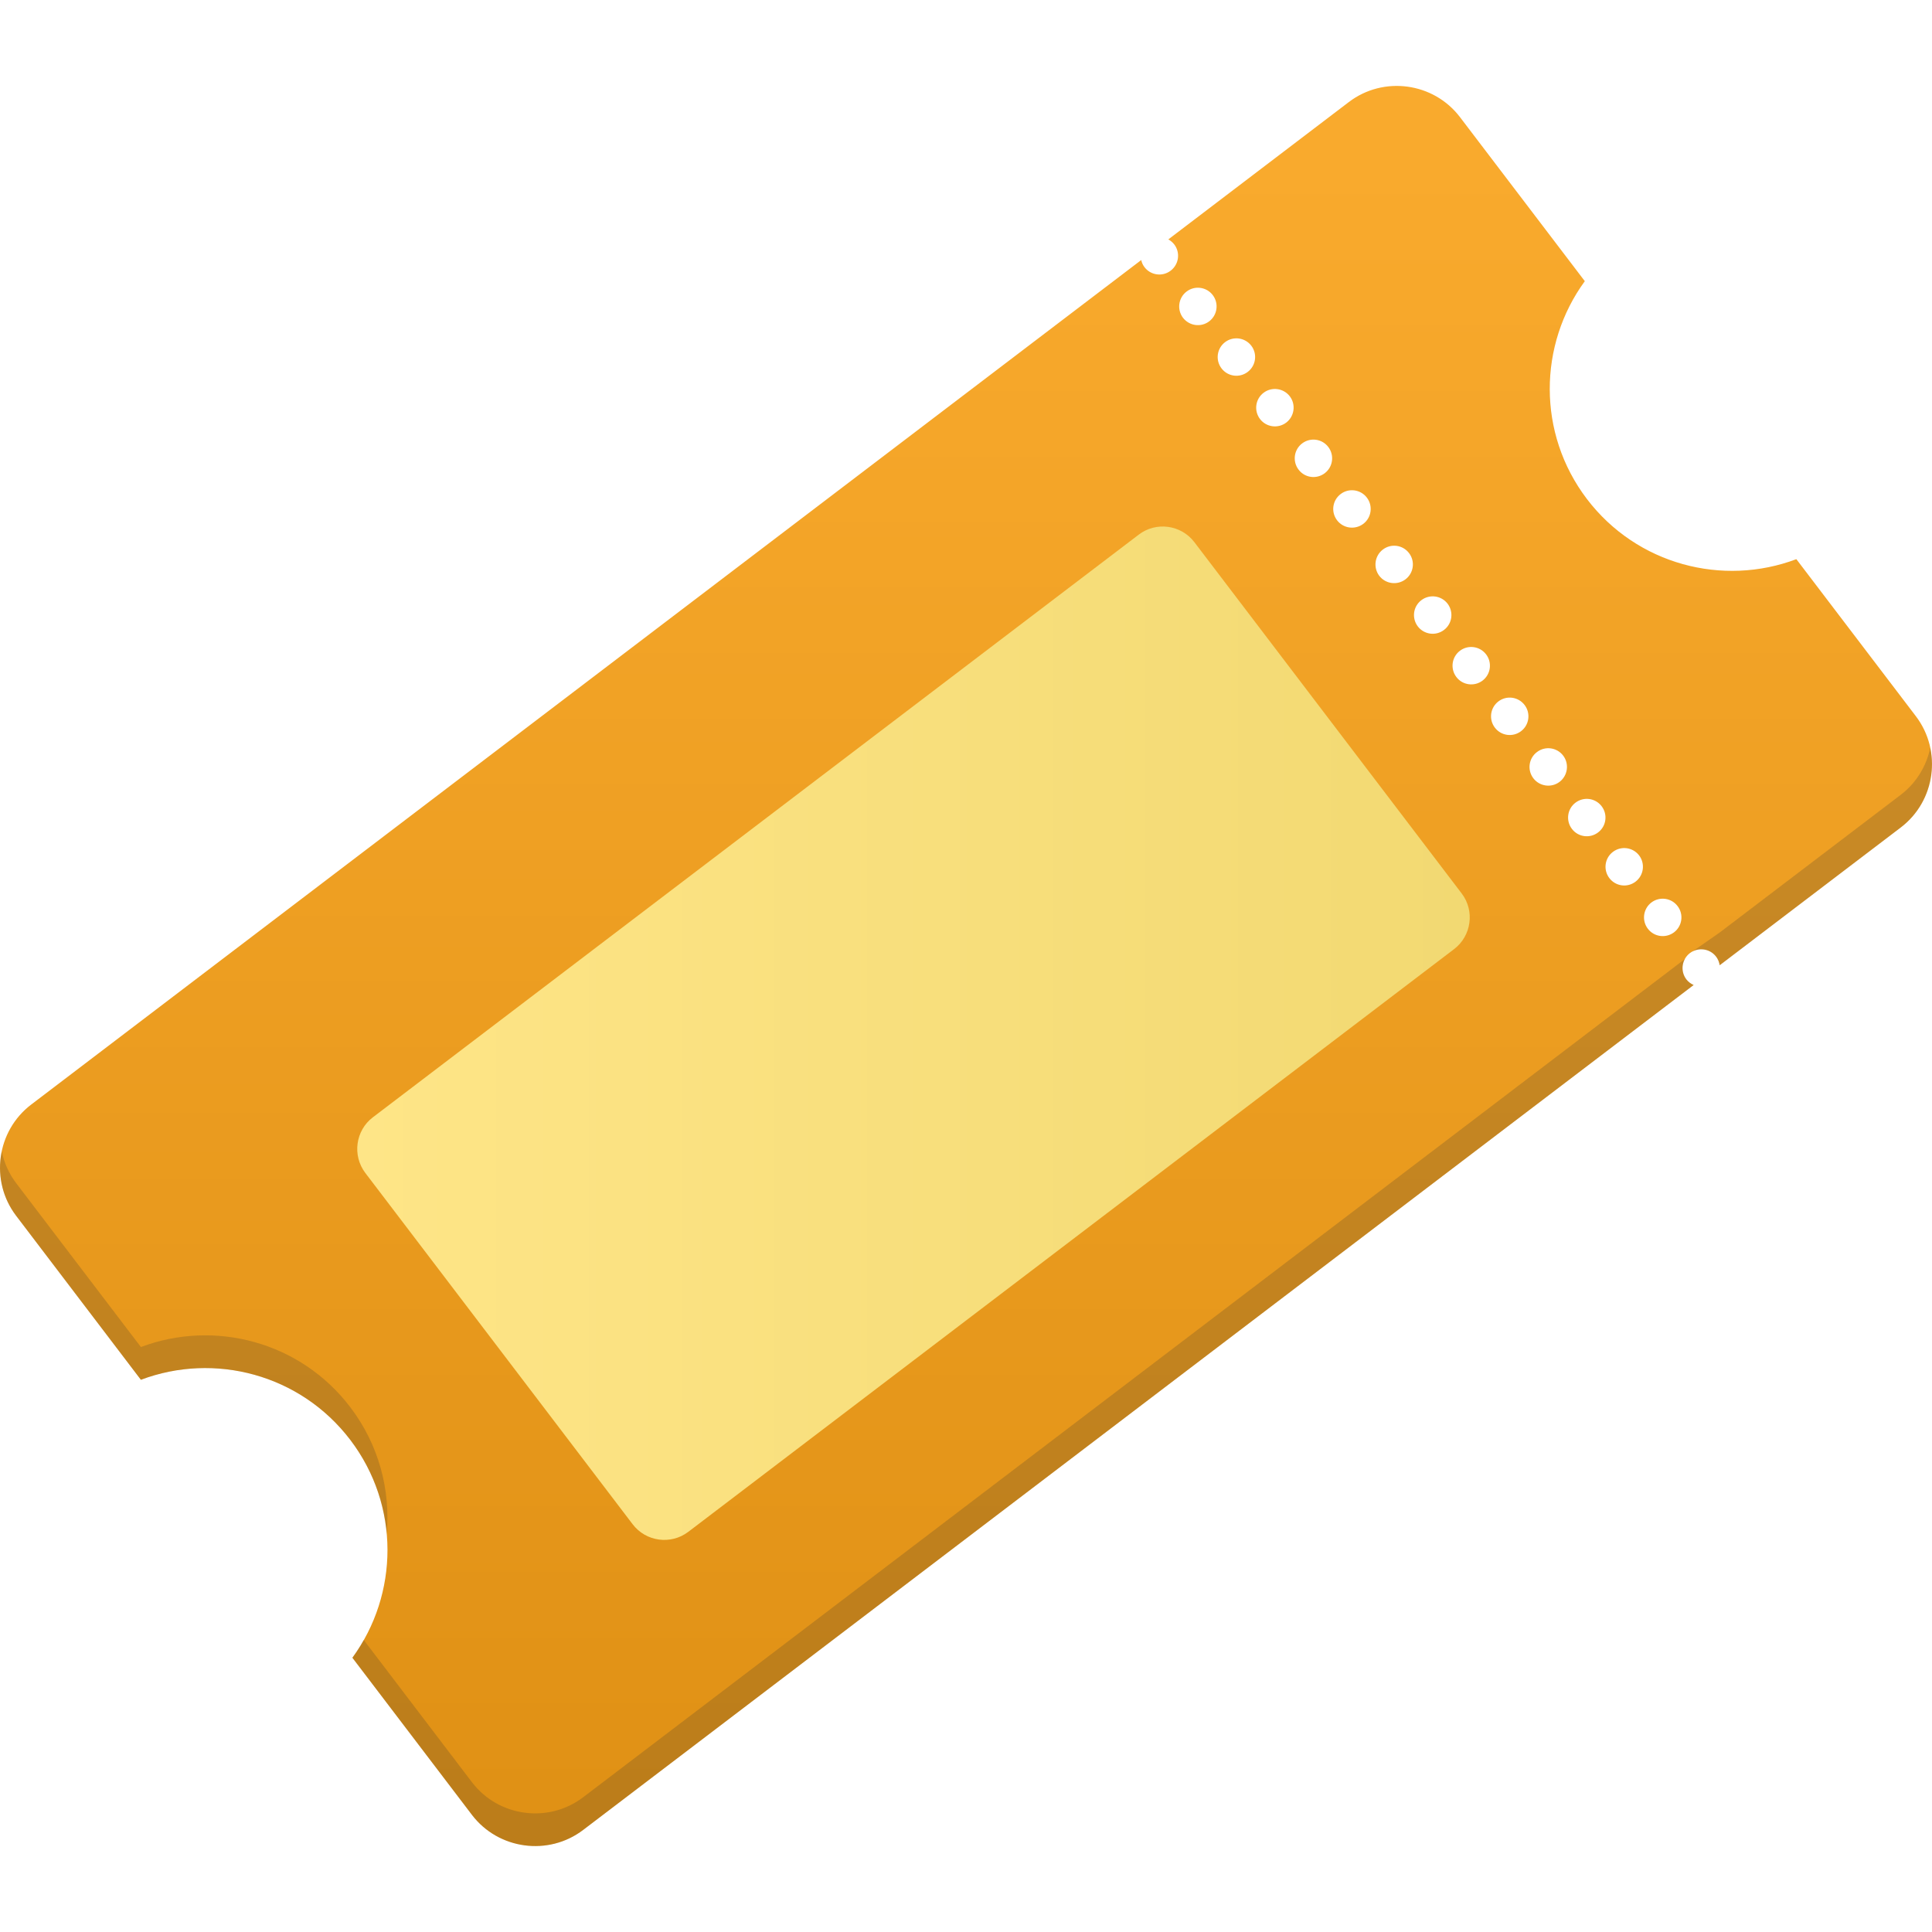
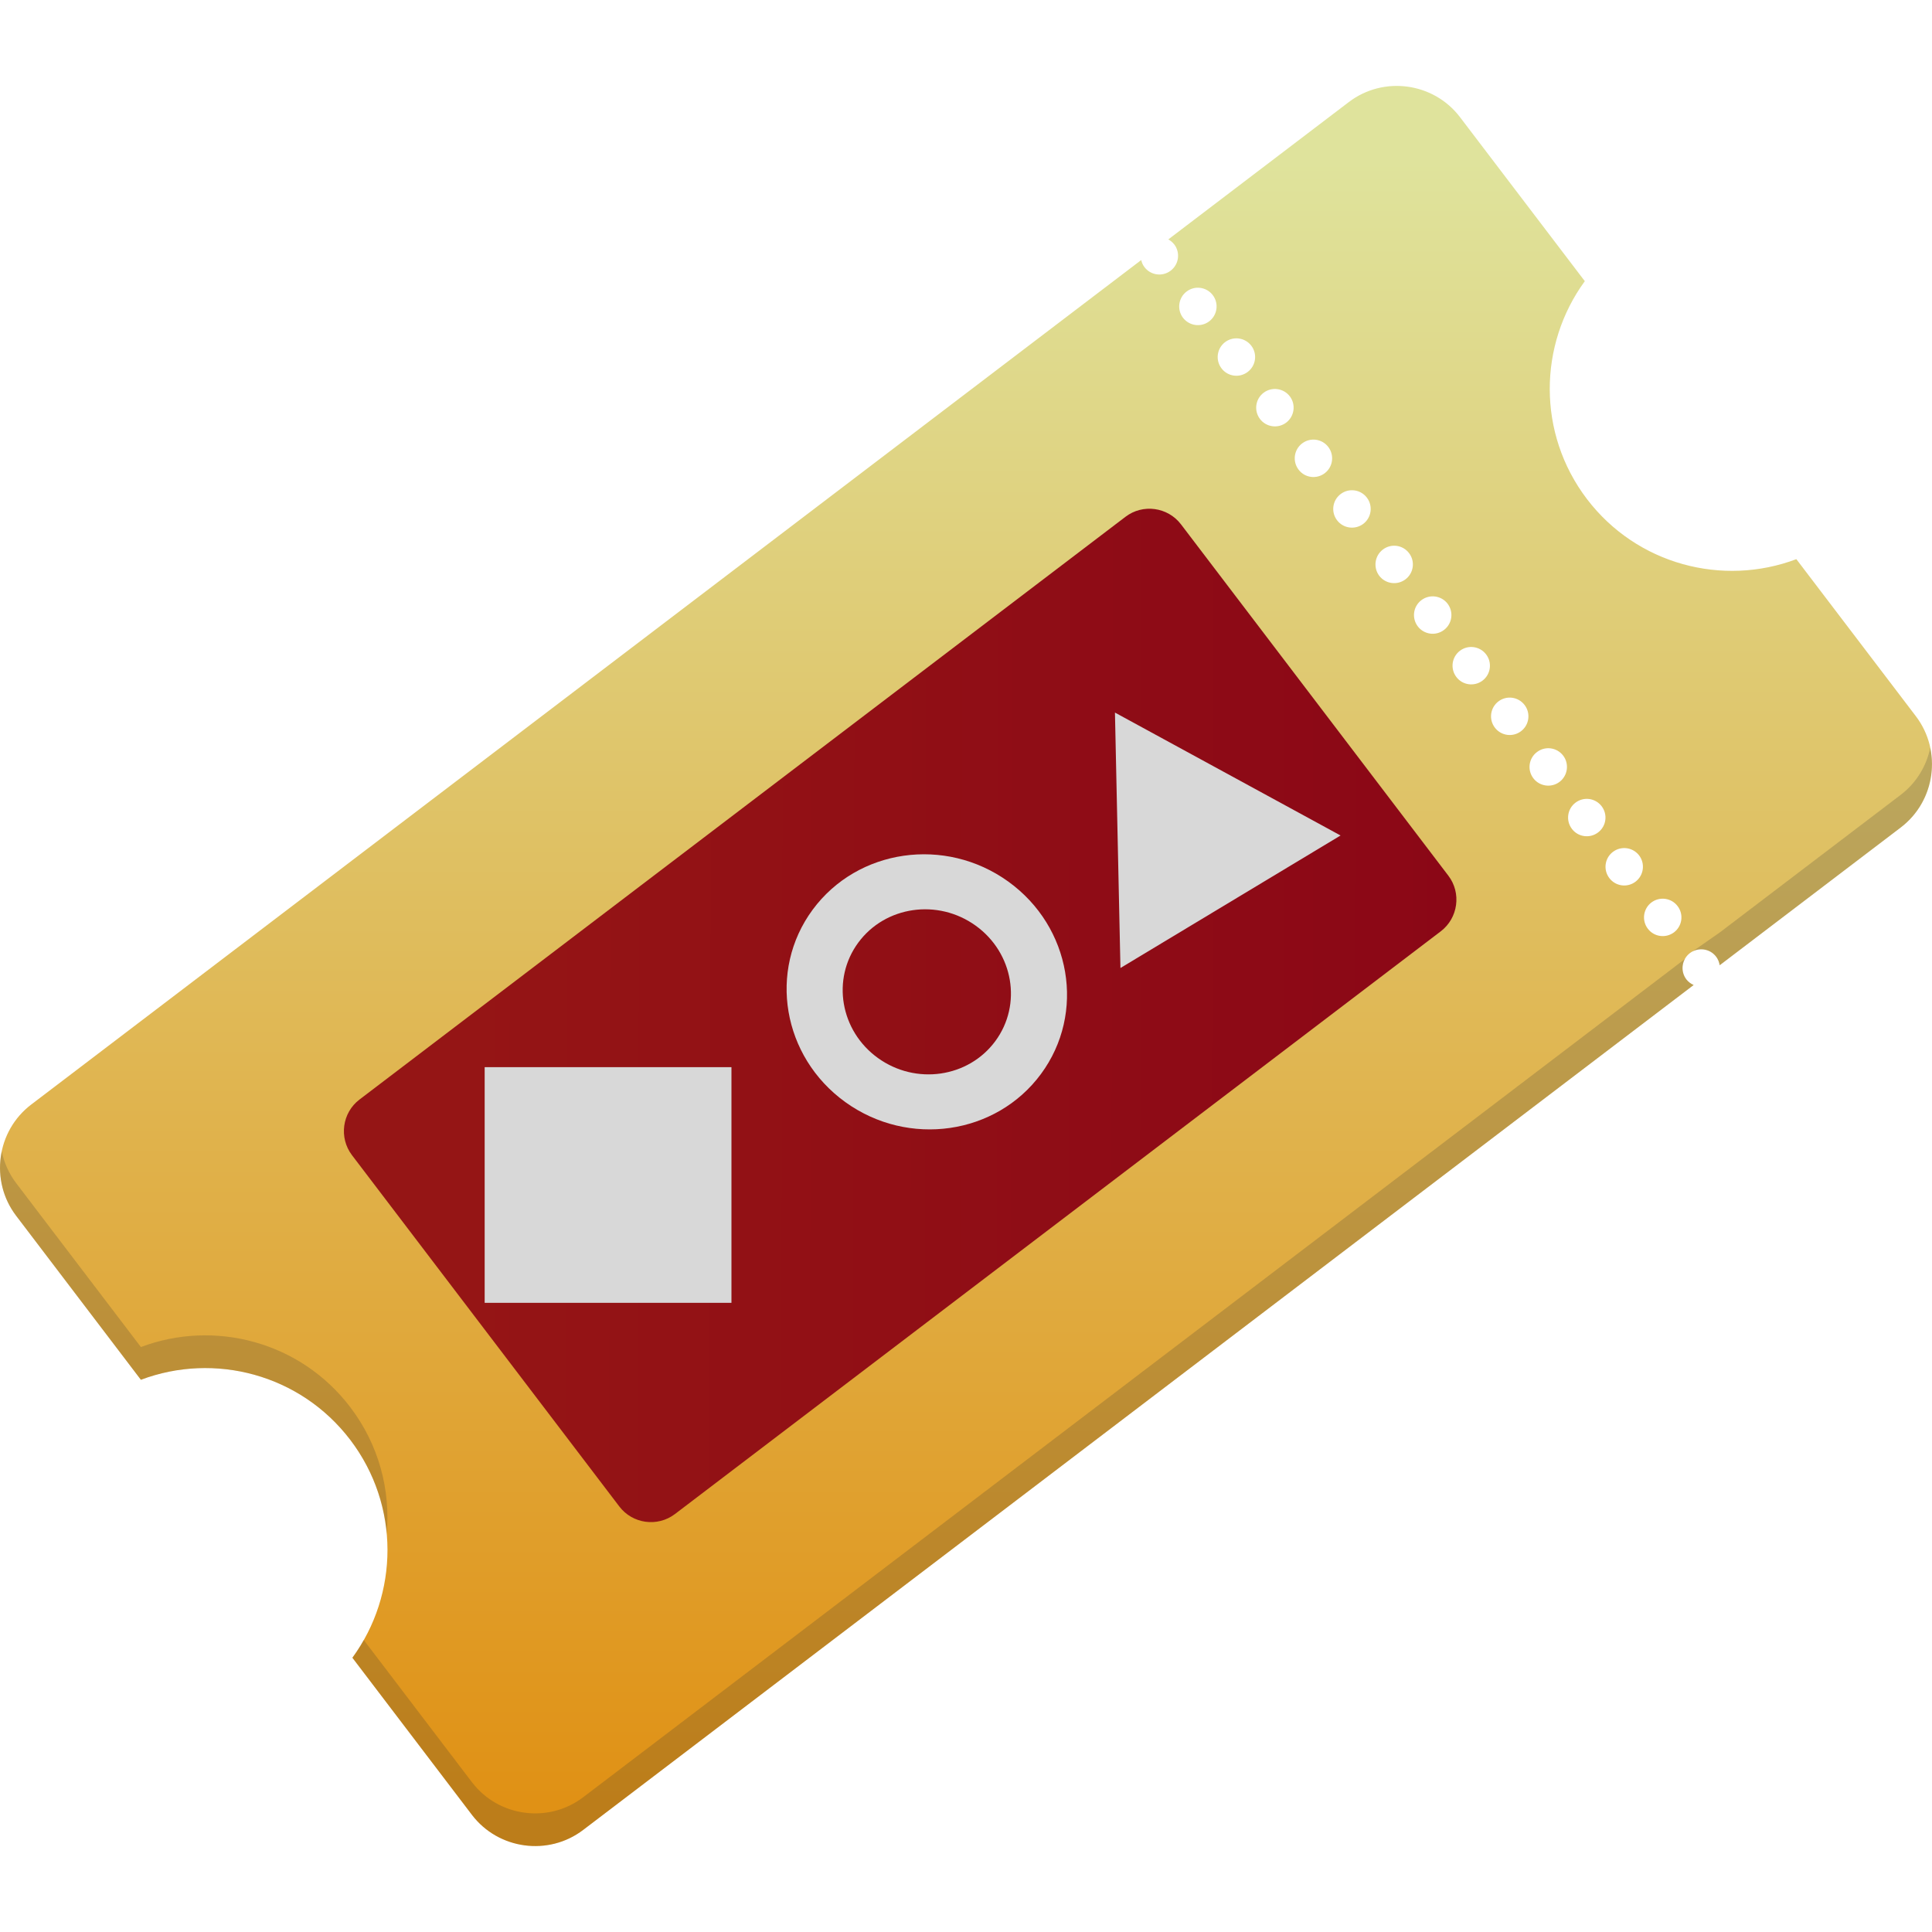
- <svg xmlns="http://www.w3.org/2000/svg" enable-background="new 0 0 256 256" height="256px" id="图层_1" version="1.1" viewBox="0 0 256 256" width="256px" xml:space="preserve">
+ <svg xmlns="http://www.w3.org/2000/svg" xmlns:ns1="https://boxy-svg.com" enable-background="new 0 0 256 256" height="256px" id="图层_1" version="1.1" viewBox="0 0 256 256" width="256px">
  <g>
    <linearGradient gradientUnits="userSpaceOnUse" id="SVGID_1_" x1="127.999" x2="127.999" y1="21.35" y2="238.728">
-       <stop offset="0" style="stop-color:#F9AA2D" />
+       <stop offset="0" style="stop-color: rgb(223, 227, 156);" />
      <stop offset="1" style="stop-color:#E09115" />
    </linearGradient>
    <path d="M253.866,94.906l-15.84-20.814c-9.74,3.675-21.12,0.735-27.75-7.97   c-6.62-8.71-6.42-20.46-0.28-28.865l-16.539-21.735c-3.5-4.6-10.13-5.505-14.73-2l-23.919,18.2c0.3,0.165,0.569,0.385,0.79,0.67   c0.83,1.09,0.609,2.65-0.48,3.475c-1.09,0.83-2.64,0.62-3.47-0.47c-0.22-0.29-0.36-0.61-0.43-0.94L4.134,146.36   c-4.6,3.5-5.5,10.13-2,14.73l16.535,21.739c9.74-3.68,21.12-0.74,27.745,7.96c6.625,8.71,6.425,20.47,0.28,28.87l15.84,20.819   c3.505,4.6,10.135,5.5,14.735,2l147.148-111.959c-0.37-0.164-0.699-0.404-0.97-0.75c-0.83-1.089-0.61-2.645,0.47-3.475   c1.101-0.83,2.65-0.62,3.48,0.47c0.26,0.345,0.41,0.735,0.47,1.135l24-18.26C256.466,106.141,257.366,99.511,253.866,94.906z    M160.228,42.577c-1.09,0.83-2.641,0.615-3.48-0.475c-0.819-1.085-0.609-2.645,0.48-3.47c1.08-0.83,2.64-0.62,3.47,0.47   C161.527,40.192,161.317,41.747,160.228,42.577z M165.327,49.282c-1.09,0.83-2.64,0.62-3.47-0.47c-0.83-1.09-0.62-2.645,0.47-3.475   c1.09-0.825,2.64-0.62,3.48,0.475C166.637,46.902,166.417,48.457,165.327,49.282z M170.438,55.992c-1.091,0.83-2.65,0.62-3.48-0.47   s-0.62-2.645,0.47-3.475c1.091-0.83,2.65-0.615,3.48,0.47C171.737,53.607,171.517,55.162,170.438,55.992z M175.537,62.702   c-1.09,0.83-2.65,0.62-3.47-0.475c-0.83-1.085-0.62-2.645,0.47-3.47c1.09-0.83,2.64-0.62,3.47,0.47S176.627,61.872,175.537,62.702z    M180.646,69.412c-1.1,0.825-2.649,0.615-3.479-0.475c-0.83-1.09-0.62-2.645,0.48-3.475c1.079-0.825,2.64-0.615,3.47,0.475   C181.947,67.027,181.737,68.582,180.646,69.412z M186.237,76.762c-1.091,0.83-2.65,0.62-3.48-0.47   c-0.82-1.09-0.61-2.645,0.48-3.475c1.09-0.83,2.64-0.62,3.47,0.475C187.537,74.377,187.327,75.932,186.237,76.762z M191.337,83.472   c-1.09,0.83-2.64,0.615-3.47-0.47c-0.83-1.095-0.62-2.645,0.47-3.475s2.649-0.62,3.479,0.47   C192.637,81.087,192.437,82.642,191.337,83.472z M196.446,90.182c-1.09,0.825-2.649,0.615-3.47-0.475   c-0.83-1.09-0.62-2.645,0.47-3.475c1.08-0.825,2.641-0.615,3.471,0.475S197.537,89.352,196.446,90.182z M201.547,96.886   c-1.09,0.83-2.641,0.62-3.47-0.47c-0.83-1.09-0.62-2.645,0.47-3.475s2.64-0.615,3.47,0.475   C202.847,94.501,202.637,96.062,201.547,96.886z M206.656,103.596c-1.09,0.83-2.649,0.615-3.479-0.47   c-0.83-1.09-0.62-2.65,0.479-3.475c1.08-0.83,2.641-0.62,3.471,0.47C207.957,101.211,207.736,102.767,206.656,103.596z    M211.757,110.301c-1.09,0.83-2.65,0.62-3.471-0.47c-0.829-1.085-0.619-2.645,0.471-3.47c1.09-0.83,2.64-0.62,3.47,0.47   C213.057,107.921,212.847,109.476,211.757,110.301z M216.717,116.826c-1.091,0.83-2.641,0.62-3.471-0.475   c-0.83-1.09-0.619-2.645,0.471-3.47c1.09-0.83,2.64-0.62,3.479,0.47C218.017,114.441,217.807,115.996,216.717,116.826z    M221.826,123.531c-1.1,0.83-2.649,0.62-3.479-0.47c-0.83-1.085-0.62-2.645,0.47-3.475c1.09-0.825,2.65-0.615,3.47,0.475   C223.126,121.151,222.906,122.706,221.826,123.531z" fill="url(#SVGID_1_)" />
    <path d="M46.414,186.46c-6.625-8.71-18.005-11.64-27.745-7.97L2.134,156.761   c-0.97-1.28-1.59-2.71-1.9-4.19c-0.605,2.88-0.015,6,1.9,8.521l16.535,21.739c9.74-3.68,21.12-0.74,27.745,7.96   c2.85,3.75,4.43,8.06,4.825,12.42C51.753,197.43,50.208,191.45,46.414,186.46z M223.446,129.771c-0.61-0.805-0.65-1.859-0.19-2.694   L77.268,238.149c-4.6,3.5-11.23,2.6-14.735-2l-14.34-18.85c-0.455,0.81-0.945,1.6-1.5,2.36l15.84,20.819   c3.505,4.6,10.135,5.5,14.735,2l147.148-111.959C224.046,130.356,223.717,130.116,223.446,129.771z M224.246,126.091   c1.061-0.57,2.4-0.31,3.15,0.675c0.26,0.345,0.41,0.735,0.47,1.135l24-18.26c3.319-2.53,4.699-6.69,3.899-10.54   c-0.5,2.39-1.819,4.62-3.899,6.21l-24,18.254L224.246,126.091z" fill="#2C2C2C" opacity="0.2" />
-     <linearGradient gradientUnits="userSpaceOnUse" id="SVGID_2_" x1="47.336" x2="194.75" y1="136.906" y2="136.906">
-       <stop offset="0" style="stop-color:#FEE587" />
-       <stop offset="1" style="stop-color:#F2D972" />
+     <linearGradient gradientUnits="userSpaceOnUse" id="SVGID_2_" x1="47.336" x2="194.75" y1="136.906" y2="136.906" gradientTransform="matrix(0.902078, 0.001998, -0.002215, 0.999997, 18.48976, -2.745586)">
+       <stop offset="0" style="stop-color: rgb(149, 21, 21);" />
+       <stop offset="1" style="stop-color: rgb(139, 7, 22);" />
    </linearGradient>
-     <path d="M193.687,118.396c1.75,2.3,1.29,5.615-1.01,7.365L91.198,202.979c-2.305,1.75-5.615,1.301-7.37-1.01   l-35.424-46.549c-1.75-2.311-1.3-5.62,1-7.37l101.494-77.214c2.29-1.755,5.609-1.3,7.359,1L193.687,118.396z" fill="url(#SVGID_2_)" />
-     <text fill="#2C330D" font-family="'ArialRoundedMTBold'" font-size="34.732" transform="matrix(0.8163 -0.6453 0.6202 0.7845 87.3926 181.5791)" />
+     <path d="M 191.919 116.039 C 193.669 118.339 193.209 121.654 190.909 123.404 L 89.43 200.622 C 87.125 202.372 83.815 201.923 82.06 199.612 L 46.636 153.063 C 44.886 150.752 45.336 147.443 47.636 145.693 L 149.13 68.479 C 151.42 66.724 154.739 67.179 156.489 69.479 L 191.919 116.039 Z" fill="url(#SVGID_2_)" />
+     <text fill="#2C330D" font-family="'ArialRoundedMTBold'" font-size="34.732" transform="matrix(0.8163 -0.6453 0.6202 0.7845 87.3926 181.5791)" style="white-space: pre;" />
+     <path d="M 72.328 116.015 L 89.255 145.551 L 55.401 145.551 L 72.328 116.015 Z" style="fill: rgb(216, 216, 216);" transform="matrix(0.021521, 0.999768, -0.999768, 0.021521, 292.0615, 35.89909)" ns1:shape="triangle 55.401 116.015 33.854 29.536 0.5 0 1@e76bd462" />
+     <path d="M 300 551 m -18.167 0 a 18.167 18.634 0 1 0 36.334 0 a 18.167 18.634 0 1 0 -36.334 0 Z M 300 551 m -10.901 0 a 10.901 11.181 0 0 1 21.802 0 a 10.901 11.181 0 0 1 -21.802 0 Z" style="fill: rgb(216, 216, 216);" transform="matrix(-0.593731, 0.804664, -0.811721, -0.584167, 748.1857, 211.9011)" ns1:shape="ring 300 551 10.901 11.181 18.167 18.634 1@2ea72947" />
+     <rect x="-96.921" y="141.404" width="32.7" height="31.227" style="fill: rgb(216, 216, 216);" transform="matrix(-1, 0, 0, 1, 0, 0)" />
  </g>
</svg>
